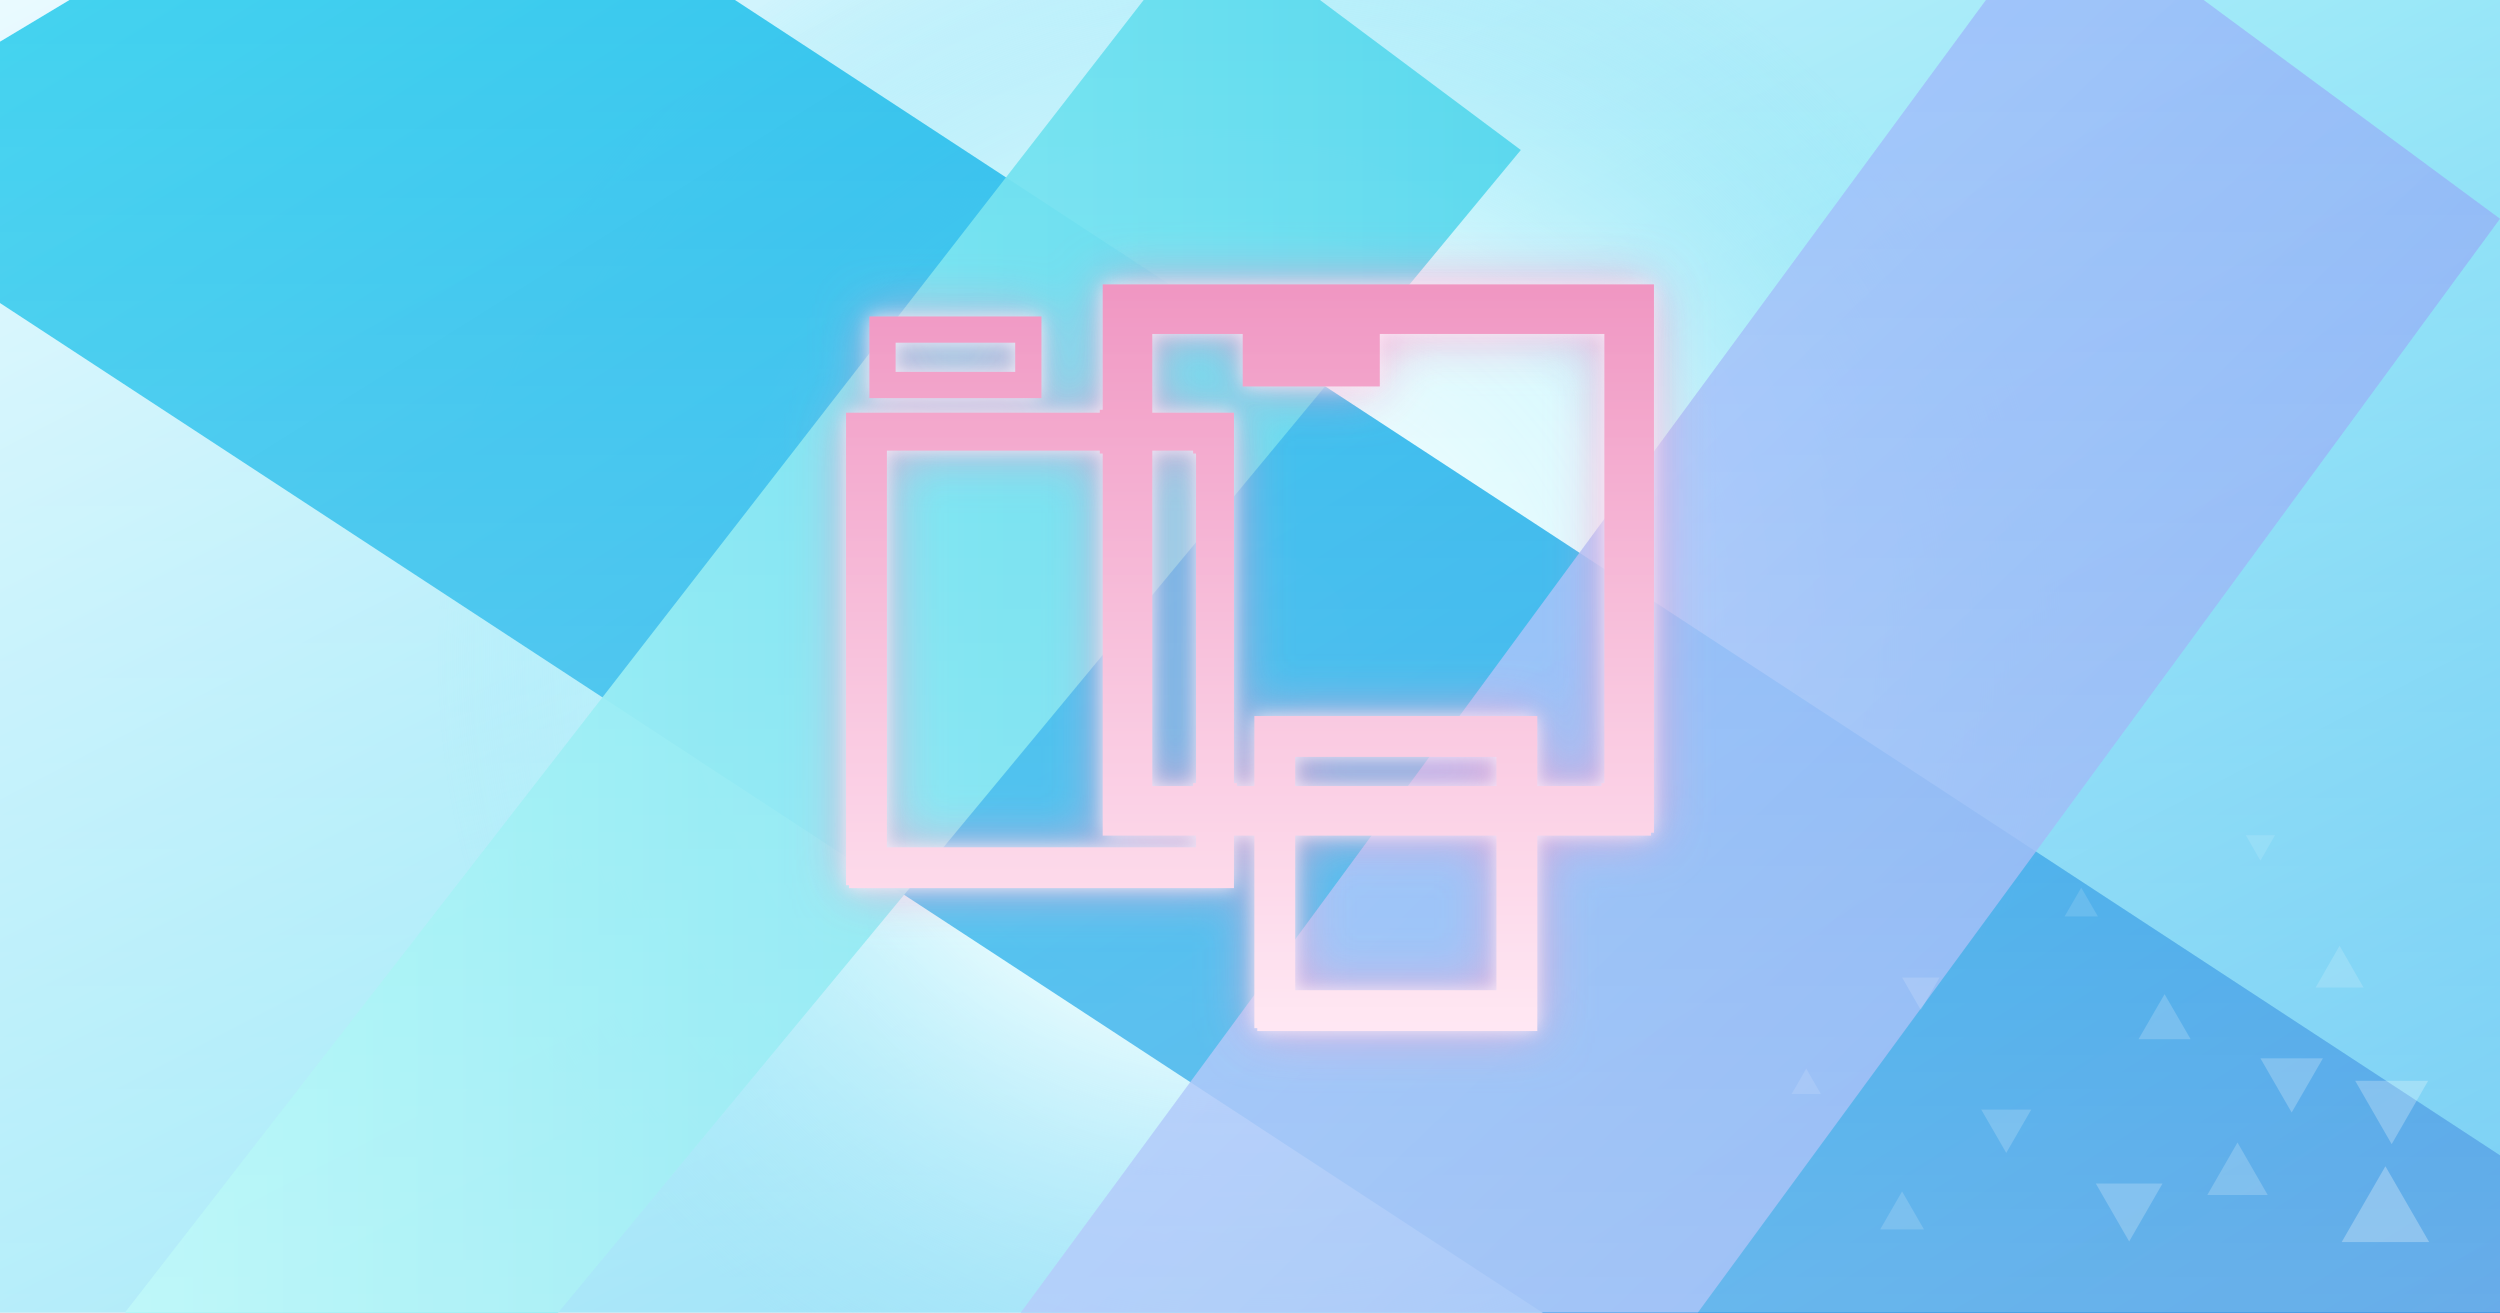
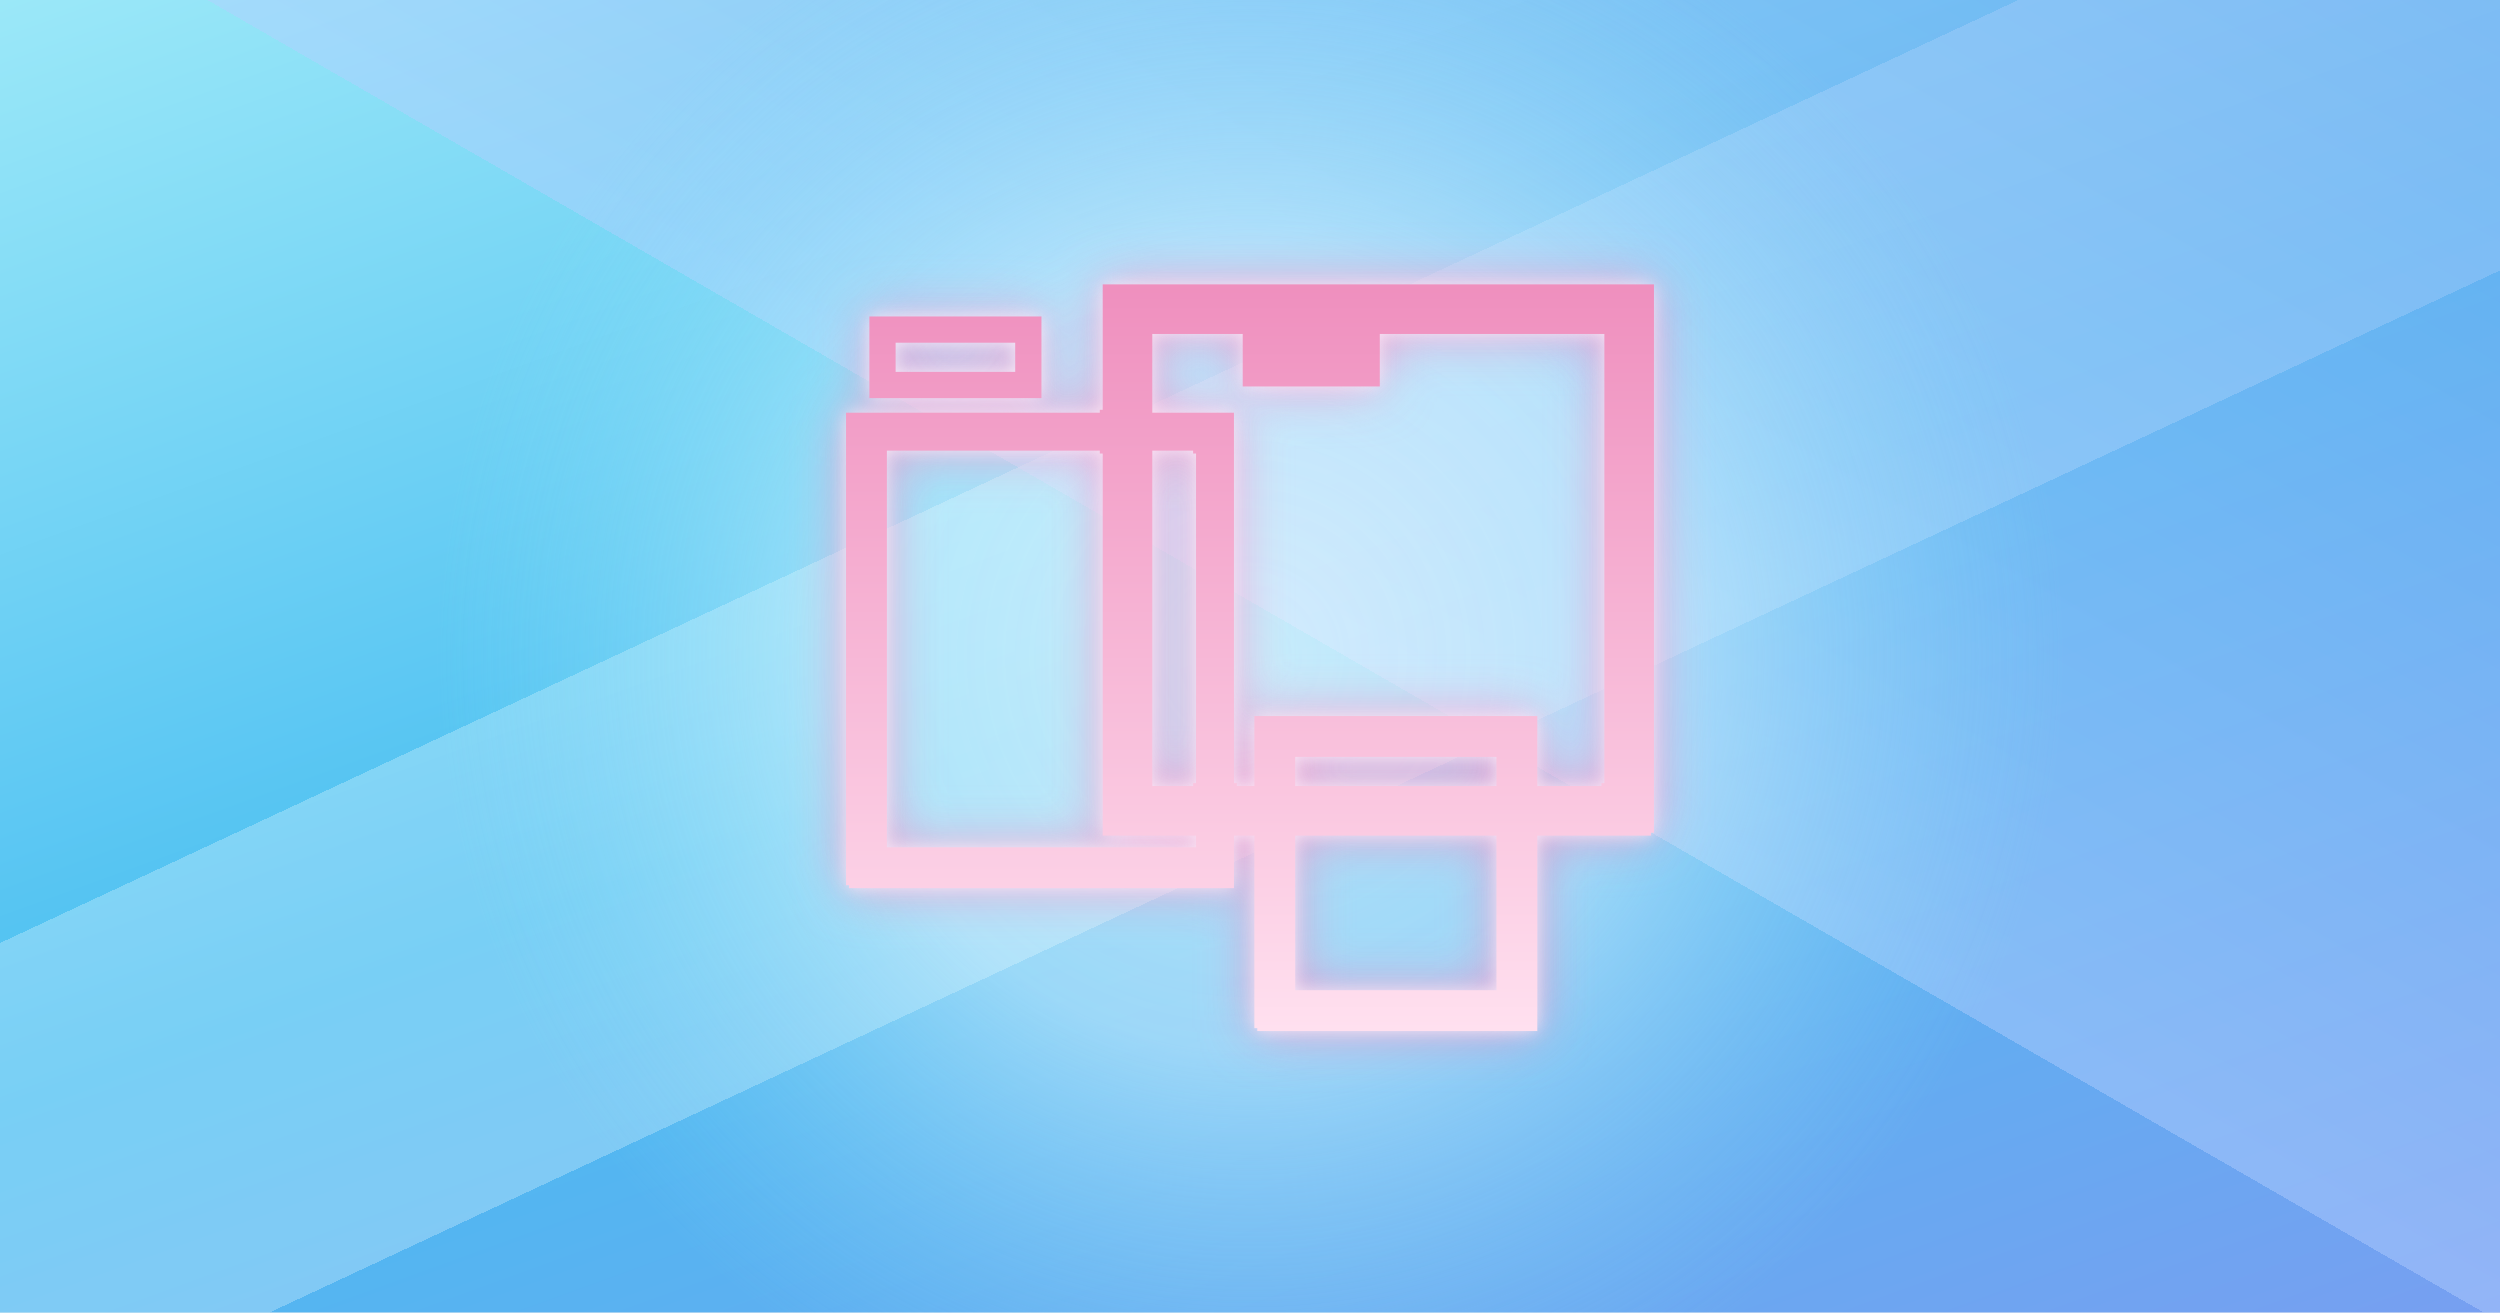
<svg xmlns="http://www.w3.org/2000/svg" width="1200" height="630" viewBox="0 0 1200 630" role="img" aria-labelledby="title desc">
  <defs>
-     <linearGradient id="sky" x1="0" y1="0" x2="1" y2="1">
-       <stop stop-color="#eafaff" />
-       <stop offset=".48" stop-color="#9be8f8" />
-       <stop offset="1" stop-color="#48bdf1" />
+     <linearGradient id="sky" gradientUnits="userSpaceOnUse" x1="429" y1="-156" x2="771" y2="786">
+       <stop stop-color="#9be8f8" />
+       <stop offset=".5" stop-color="#48bdf1" />
+       <stop offset="1" stop-color="#779ff1" />
    </linearGradient>
-     <linearGradient id="blueRibbon" x1="0" y1="0" x2="1" y2="1">
-       <stop stop-color="#43d9ef" />
-       <stop offset=".52" stop-color="#20aeea" />
-       <stop offset="1" stop-color="#2878dc" />
+     <linearGradient id="band" gradientUnits="userSpaceOnUse" x1="372" y1="-173" x2="828" y2="803">
+       <stop offset=".38" stop-color="#eafaff" stop-opacity="0" />
+       <stop offset=".38" stop-color="#eafaff" stop-opacity=".3" />
+       <stop offset=".58" stop-color="#eafaff" stop-opacity=".3" />
+       <stop offset=".58" stop-color="#eafaff" stop-opacity="0" />
    </linearGradient>
-     <linearGradient id="cyanRibbon" x1="0" y1="0" x2="1" y2="0">
-       <stop stop-color="#a4f5f5" />
-       <stop offset="1" stop-color="#50d6ec" />
-     </linearGradient>
-     <linearGradient id="violetRibbon" x1="0" y1="0" x2="1" y2="1">
-       <stop stop-color="#b5cfff" />
-       <stop offset="1" stop-color="#779ff1" />
+     <linearGradient id="wedge" gradientUnits="userSpaceOnUse" x1="314" y1="811" x2="886" y2="-181">
+       <stop offset=".52" stop-color="#b5cfff" stop-opacity="0" />
+       <stop offset=".52" stop-color="#b5cfff" stop-opacity=".45" />
+       <stop offset="1" stop-color="#779ff1" stop-opacity=".45" />
    </linearGradient>
    <radialGradient id="halo">
      <stop stop-color="#fff" stop-opacity=".98" />
      <stop offset=".48" stop-color="#e6fcff" stop-opacity=".82" />
      <stop offset="1" stop-color="#8de5f8" stop-opacity="0" />
    </radialGradient>
    <linearGradient id="keiHalo" x1="0%" y1="0%" x2="0%" y2="100%">
      <stop offset="0%" stop-color="#ef8fbe" />
      <stop offset="100%" stop-color="#ffe0ef" />
    </linearGradient>
-     <linearGradient id="bottomLight" x1="0%" y1="0%" x2="0%" y2="100%">
-       <stop offset="0%" stop-color="#fff" stop-opacity="0" />
-       <stop offset="100%" stop-color="#fff" stop-opacity=".30" />
-     </linearGradient>
    <filter id="haloGlow" x="-30%" y="-30%" width="160%" height="160%" color-interpolation-filters="sRGB">
      <feGaussianBlur stdDeviation="9" />
    </filter>
    <filter id="haloBloom" x="-20%" y="-20%" width="140%" height="140%" color-interpolation-filters="sRGB">
      <feGaussianBlur stdDeviation="3" />
    </filter>
  </defs>
  <rect width="1200" height="630" fill="url(#sky)" />
-   <circle cx="600" cy="315" r="390" fill="url(#halo)" />
-   <path d="M-100 80L200-100l1100 720-300 180z" fill="url(#blueRibbon)" opacity=".96" />
-   <path d="M60 630L580-40l150 112L210 700z" fill="url(#cyanRibbon)" opacity=".94" />
-   <path d="M490 630L990-50l210 155-385 525z" fill="url(#violetRibbon)" opacity=".84" />
+   <rect width="1200" height="630" fill="url(#band)" />
+   <rect width="1200" height="630" fill="url(#wedge)" />
+   <circle cx="600" cy="315" r="390" fill="url(#halo)" opacity=".6" />
  <g id="kei-halo" transform="translate(355.7 67.9) scale(1.4)" fill-rule="evenodd">
    <path fill="#fa8dc4" filter="url(#haloGlow)" opacity=".8" d="M150,93 L169,93 L169,220 L170,220 L170,221 L176,221 L176,197 L273,197 L273,221 L295,221 L295,220 L296,220 L296,191 L296,66 L219,66 L219,84 L172,84 L172,66 L141,66 L141,93 Z M313,212 L313,237 L312,237 L312,238 L273,238 L273,305 L177,305 L177,304 L176,304 L176,238 L169,238 L169,256 L37,256 L37,255 L36,255 L36,160 L36,93 L123,93 L123,92 L124,92 L124,49 L313,49 Z M124,162 L124,107 L123,107 L123,106 L50,106 L50,218 L50,242 L156,242 L156,238 L124,238 Z M231,221 L259,221 L259,211 L218,211 L190,211 L190,221 Z M141,186 L141,221 L155,221 L155,220 L156,220 L156,141 L156,107 L155,107 L155,106 L141,106 Z M201,238 L190,238 L190,291 L248,291 L259,291 L259,238 Z M80,69 L53,69 L53,79 L67,79 L94,79 L94,69 Z M103,85 L103,88 L44,88 L44,63 L44,60 L103,60 Z" />
    <path fill="#fff0fa" filter="url(#haloBloom)" opacity=".85" d="M150,93 L169,93 L169,220 L170,220 L170,221 L176,221 L176,197 L273,197 L273,221 L295,221 L295,220 L296,220 L296,191 L296,66 L219,66 L219,84 L172,84 L172,66 L141,66 L141,93 Z M313,212 L313,237 L312,237 L312,238 L273,238 L273,305 L177,305 L177,304 L176,304 L176,238 L169,238 L169,256 L37,256 L37,255 L36,255 L36,160 L36,93 L123,93 L123,92 L124,92 L124,49 L313,49 Z M124,162 L124,107 L123,107 L123,106 L50,106 L50,218 L50,242 L156,242 L156,238 L124,238 Z M231,221 L259,221 L259,211 L218,211 L190,211 L190,221 Z M141,186 L141,221 L155,221 L155,220 L156,220 L156,141 L156,107 L155,107 L155,106 L141,106 Z M201,238 L190,238 L190,291 L248,291 L259,291 L259,238 Z M80,69 L53,69 L53,79 L67,79 L94,79 L94,69 Z M103,85 L103,88 L44,88 L44,63 L44,60 L103,60 Z" />
    <path fill="url(#keiHalo)" d="M150,93 L169,93 L169,220 L170,220 L170,221 L176,221 L176,197 L273,197 L273,221 L295,221 L295,220 L296,220 L296,191 L296,66 L219,66 L219,84 L172,84 L172,66 L141,66 L141,93 Z M313,212 L313,237 L312,237 L312,238 L273,238 L273,305 L177,305 L177,304 L176,304 L176,238 L169,238 L169,256 L37,256 L37,255 L36,255 L36,160 L36,93 L123,93 L123,92 L124,92 L124,49 L313,49 Z M124,162 L124,107 L123,107 L123,106 L50,106 L50,218 L50,242 L156,242 L156,238 L124,238 Z M231,221 L259,221 L259,211 L218,211 L190,211 L190,221 Z M141,186 L141,221 L155,221 L155,220 L156,220 L156,141 L156,107 L155,107 L155,106 L141,106 Z M201,238 L190,238 L190,291 L248,291 L259,291 L259,238 Z M80,69 L53,69 L53,79 L67,79 L94,79 L94,69 Z M103,85 L103,88 L44,88 L44,63 L44,60 L103,60 Z" />
  </g>
-   <g id="corner-triangles" fill="#fff" transform="translate(-20 -18)">
-     <path d="M880.0 543.1 L894.0 543.1 L887.0 530.9 Z" opacity="0.12" />
-     <path d="M933.0 487.2 L951.0 487.2 L942.0 502.8 Z" opacity="0.15" />
-     <path d="M1011.0 457.9 L1027.0 457.9 L1019.0 444.1 Z" opacity="0.13" />
-     <path d="M1098.0 418.9 L1112.0 418.9 L1105.0 431.1 Z" opacity="0.12" />
-     <path d="M971.0 550.6 L995.0 550.6 L983.0 571.4 Z" opacity="0.18" />
-     <path d="M1046.5 516.8 L1071.5 516.8 L1059.0 495.2 Z" opacity="0.19" />
-     <path d="M1131.5 492.0 L1154.5 492.0 L1143.0 472.0 Z" opacity="0.16" />
-     <path d="M1105.0 526.0 L1135.0 526.0 L1120.0 552.0 Z" opacity="0.23" />
-     <path d="M922.5 608.1 L943.5 608.1 L933.0 589.9 Z" opacity="0.16" />
-     <path d="M1026.0 586.1 L1058.0 586.1 L1042.0 613.9 Z" opacity="0.22" />
-     <path d="M1079.5 591.6 L1108.5 591.6 L1094.0 566.4 Z" opacity="0.20" />
-     <path d="M1150.5 536.8 L1185.5 536.8 L1168.0 567.2 Z" opacity="0.25" />
-     <path d="M1144.0 614.2 L1186.0 614.2 L1165.0 577.8 Z" opacity="0.28" />
-   </g>
-   <rect width="1200" height="630" fill="url(#bottomLight)" />
</svg>
